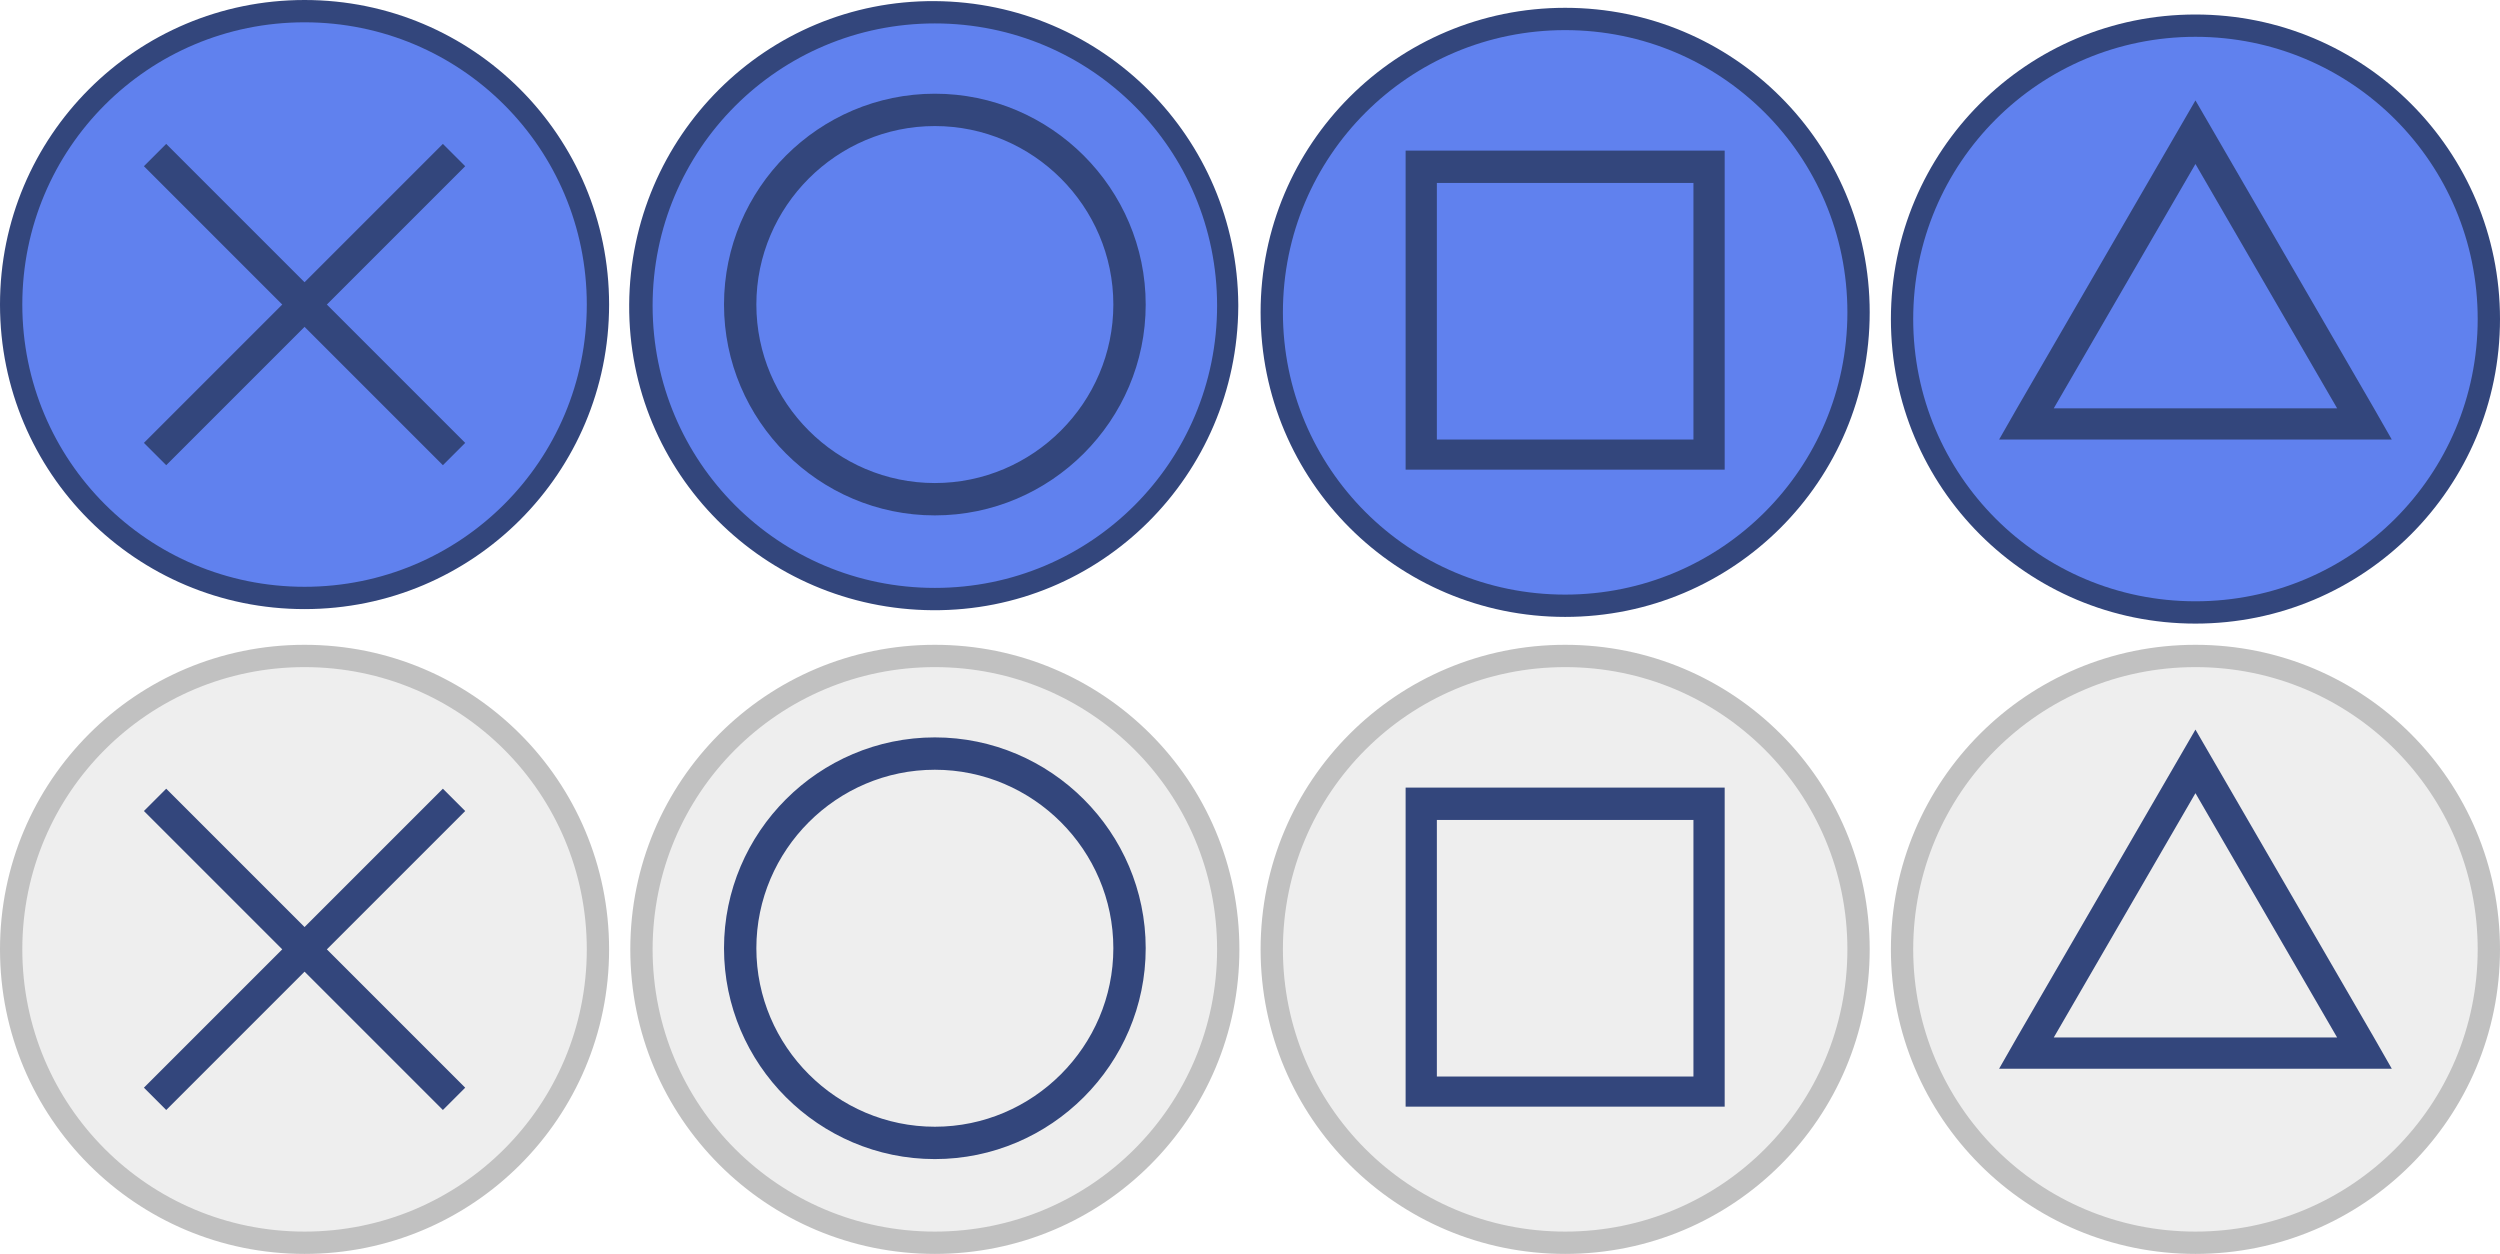
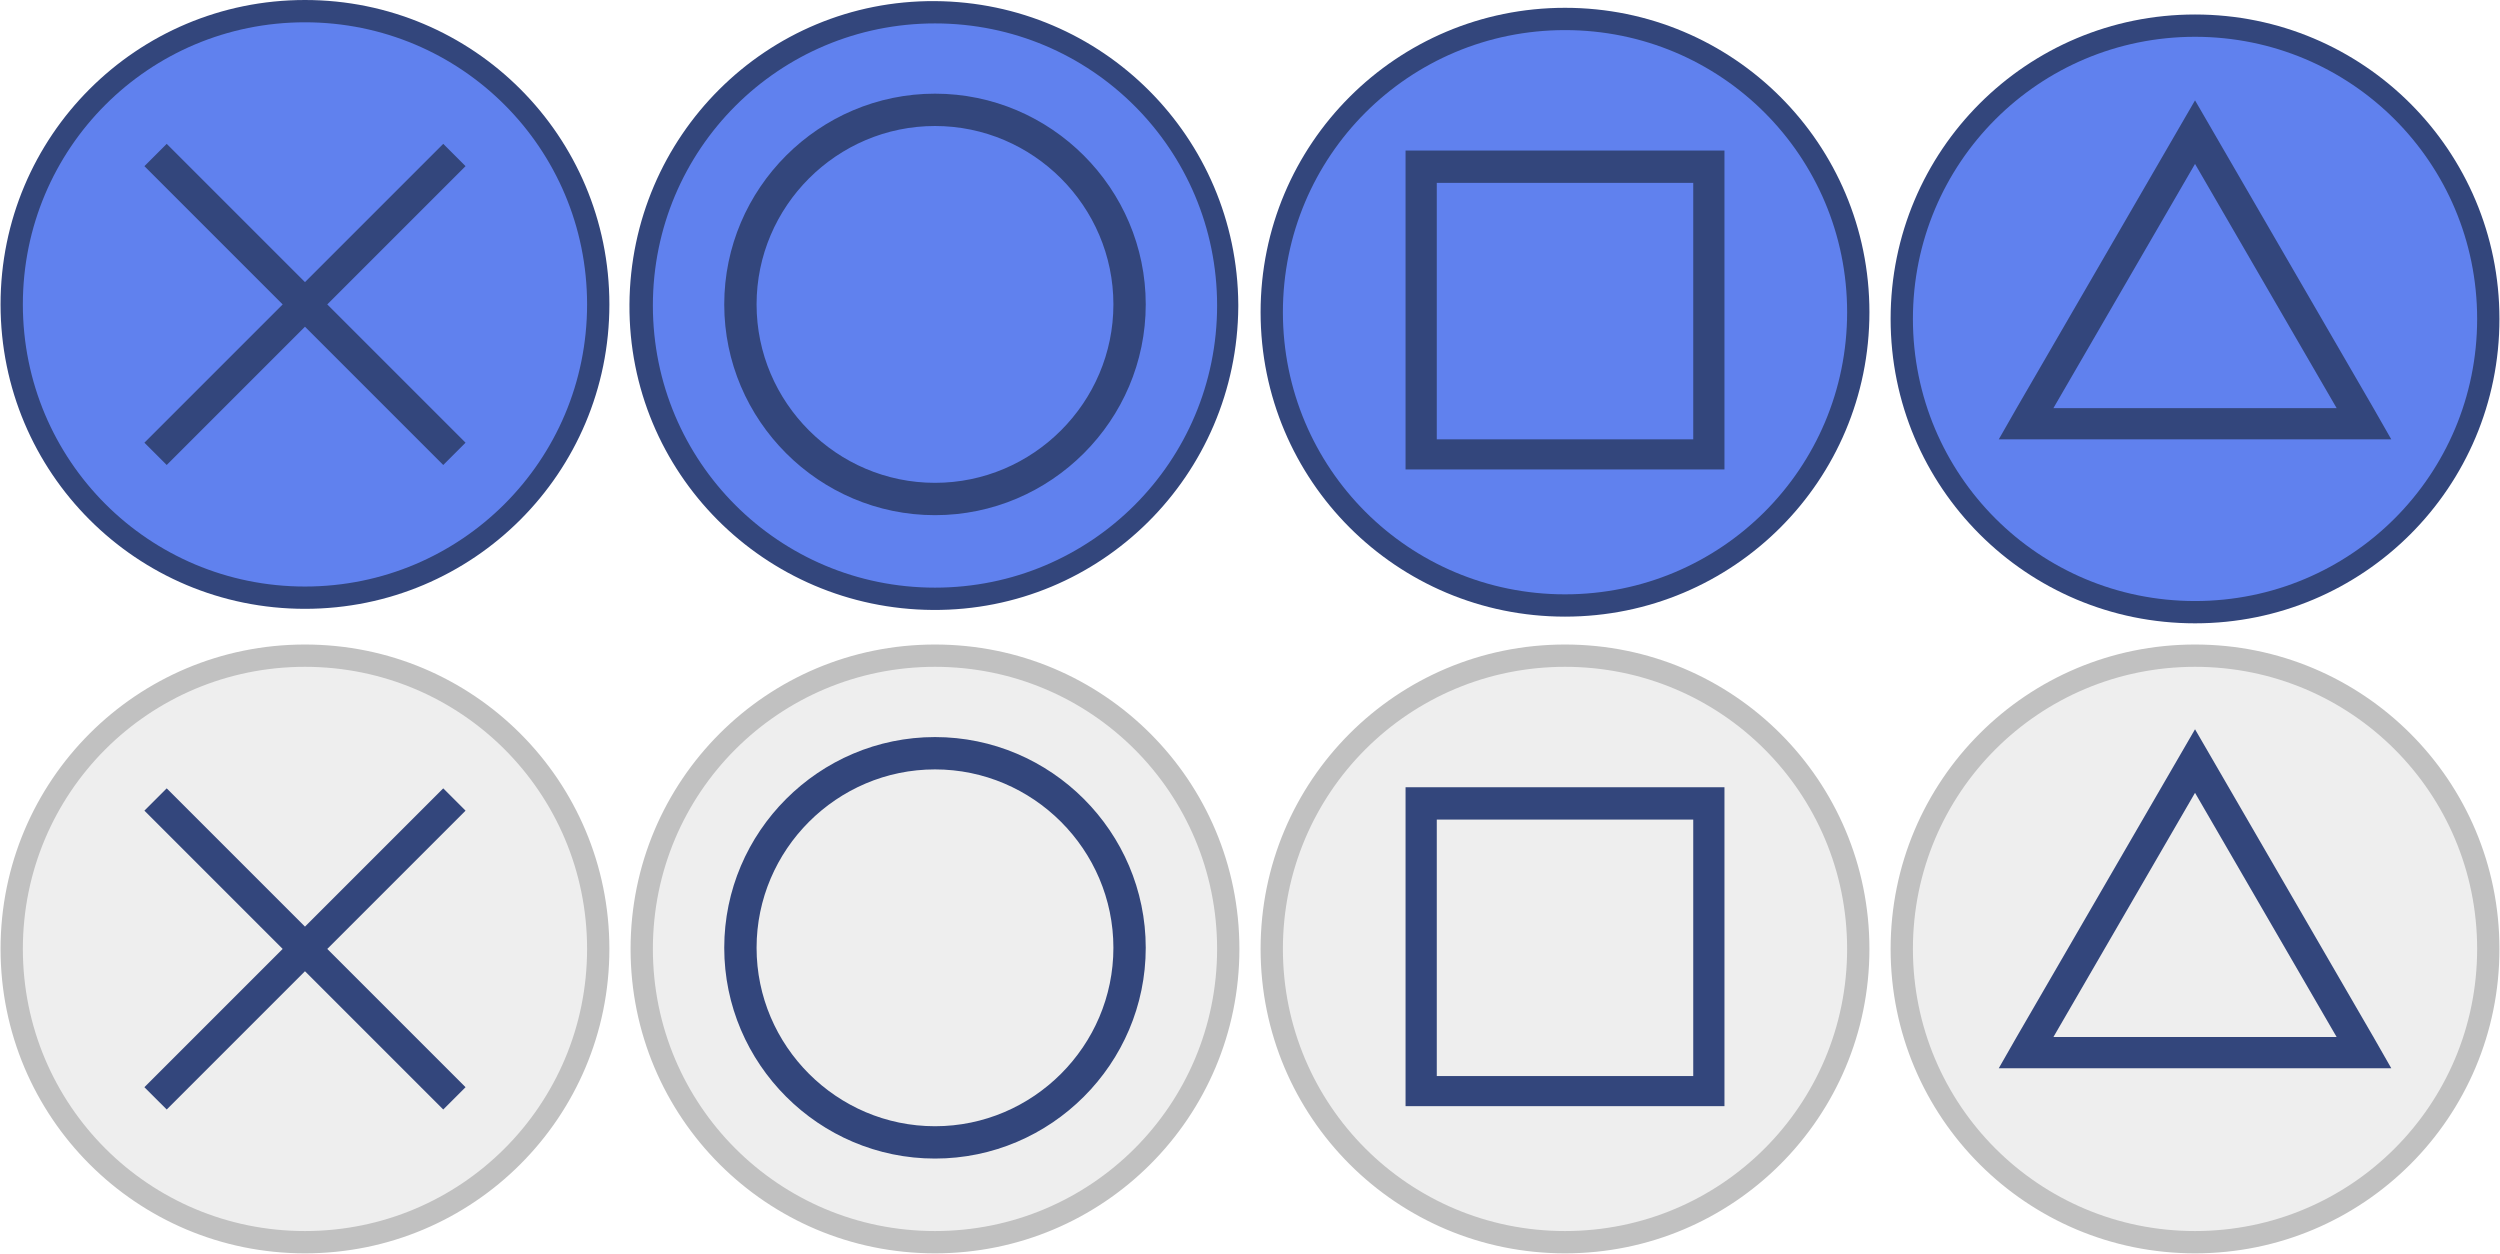
- <svg xmlns="http://www.w3.org/2000/svg" version="1.1" id="Ebene_1" x="0px" y="0px" viewBox="0 0 224.1 112.4" style="enable-background:new 0 0 224.1 112.4;" xml:space="preserve">
+ <svg xmlns="http://www.w3.org/2000/svg" version="1.1" id="Ebene_1" x="0px" y="0px" width="224" height="112.3" viewBox="0 0 224.1 112.4" style="enable-background:new 0 0 224.1 112.4;" xml:space="preserve">
  <style type="text/css">
	.st0{fill:#6081EE;}
	.st1{fill:#33467C;}
	.st2{fill:#EEEEEE;}
	.st3{fill:#C1C1C1;}
</style>
  <path class="st0" d="M27.3,53.6C12.8,53.6,1,41.8,1,27.3S12.8,1,27.3,1s26.3,11.8,26.3,26.3C53.6,41.8,41.8,53.6,27.3,53.6z" />
  <path class="st1" d="M27.3,2c14,0,25.3,11.3,25.3,25.3S41.3,52.6,27.3,52.6S2,41.3,2,27.3l0,0C2,13.3,13.3,2,27.3,2 M27.3,0  C12.2,0,0,12.2,0,27.3s12.2,27.3,27.3,27.3s27.3-12.2,27.3-27.3l0,0C54.6,12.2,42.4,0,27.3,0z" />
  <polygon class="st1" points="41.7,14.9 39.7,12.9 27.3,25.3 14.9,12.9 12.9,14.9 25.3,27.3 12.9,39.7 14.9,41.7 27.3,29.3   39.7,41.7 41.7,39.7 29.3,27.3 " />
  <path class="st0" d="M83.8,53.5c-14.5,0.1-26.3-11.7-26.4-26.2C57.3,12.8,69.1,1,83.6,0.9s26.3,11.7,26.4,26.2c0,0.1,0,0.1,0,0.2  C109.9,41.7,98.2,53.4,83.8,53.5z" />
  <path class="st1" d="M83.8,2.1c14,0,25.3,11.3,25.3,25.3S97.8,52.7,83.8,52.7S58.5,41.4,58.5,27.4C58.5,13.4,69.8,2.1,83.8,2.1   M83.8,0.1C68.7,0,56.5,12.2,56.4,27.3c-0.1,15.1,12.1,27.3,27.2,27.4s27.3-12.1,27.4-27.2c0-0.1,0-0.1,0-0.2  C110.9,12.3,98.8,0.2,83.8,0.1z" />
  <path class="st1" d="M83.8,8.4c-10.4,0-18.9,8.5-18.9,18.9s8.5,18.9,18.9,18.9s18.9-8.5,18.9-18.9C102.7,16.9,94.2,8.4,83.8,8.4z   M83.8,43.3c-8.8,0-16-7.2-16-16s7.2-16,16-16s16,7.2,16,16S92.6,43.3,83.8,43.3z" />
  <path class="st0" d="M140.3,54.1c-14.5,0-26.3-11.8-26.3-26.3s11.8-26.3,26.3-26.3s26.3,11.8,26.3,26.3  C166.6,42.3,154.8,54.1,140.3,54.1z" />
  <path class="st1" d="M140.3,2.7c14,0,25.3,11.3,25.3,25.3s-11.3,25.3-25.3,25.3C126.3,53.3,115,42,115,28  C115,14,126.3,2.7,140.3,2.7 M140.3,0.7C125.2,0.7,113,12.9,113,28s12.2,27.3,27.3,27.3s27.3-12.2,27.3-27.3  C167.6,12.9,155.4,0.7,140.3,0.7z" />
  <path class="st1" d="M151.8,13.5H126v28.6h28.6V13.5H151.8z M151.8,39.4h-23v-23h23V39.4z" />
  <path class="st0" d="M196.8,54.8c-14.5,0-26.3-11.8-26.3-26.3c0-14.5,11.8-26.3,26.3-26.3c14.5,0,26.3,11.8,26.3,26.3  C223.1,43,211.3,54.8,196.8,54.8z" />
  <path class="st1" d="M196.8,3.3c14,0,25.3,11.3,25.3,25.3s-11.3,25.3-25.3,25.3c-14,0-25.3-11.3-25.3-25.3  C171.5,14.6,182.8,3.3,196.8,3.3 M196.8,1.3c-15.1,0-27.3,12.2-27.3,27.3s12.2,27.3,27.3,27.3s27.3-12.2,27.3-27.3  C224.1,13.5,211.9,1.3,196.8,1.3z" />
  <path class="st1" d="M212.8,36.6L196.8,9l-16,27.6l-1.6,2.8h35.2L212.8,36.6z M196.8,36.6h-12.7l12.7-21.9l12.7,21.9H196.8z" />
  <path class="st2" d="M27.3,111.4C12.8,111.4,1,99.6,1,85.1s11.8-26.3,26.3-26.3s26.3,11.8,26.3,26.3  C53.6,99.6,41.8,111.4,27.3,111.4z" />
  <path class="st3" d="M27.3,59.8c14,0,25.3,11.3,25.3,25.3s-11.3,25.3-25.3,25.3S2,99.1,2,85.1l0,0C2,71.1,13.3,59.8,27.3,59.8   M27.3,57.8C12.2,57.8,0,70,0,85.1s12.2,27.3,27.3,27.3s27.3-12.2,27.3-27.3l0,0C54.6,70,42.4,57.8,27.3,57.8z" />
  <polygon class="st1" points="41.7,72.7 39.7,70.7 27.3,83.1 14.9,70.7 12.9,72.7 25.3,85.1 12.9,97.5 14.9,99.5 27.3,87.1   39.7,99.5 41.7,97.5 29.3,85.1 " />
  <path class="st2" d="M83.8,111.2c-14.5,0-26.3-11.8-26.3-26.3s11.8-26.3,26.3-26.3s26.3,11.8,26.3,26.3  C110.1,99.4,98.3,111.2,83.8,111.2z" />
  <path class="st3" d="M83.8,59.8c14,0,25.3,11.3,25.3,25.3s-11.3,25.3-25.3,25.3S58.5,99.1,58.5,85.1C58.5,71.1,69.8,59.8,83.8,59.8   M83.8,57.8c-15.1,0-27.3,12.2-27.3,27.3s12.2,27.3,27.3,27.3s27.3-12.2,27.3-27.3C111.1,70,98.9,57.8,83.8,57.8z" />
  <path class="st1" d="M83.8,66.1c-10.4,0-18.9,8.5-18.9,18.9c0,10.4,8.5,18.9,18.9,18.9c10.4,0,18.9-8.5,18.9-18.9c0,0,0,0,0,0  C102.7,74.6,94.2,66.1,83.8,66.1z M83.8,101c-8.8,0-16-7.2-16-16s7.2-16,16-16s16,7.2,16,16S92.6,101,83.8,101z" />
  <path class="st2" d="M140.3,111.2c-14.5,0-26.3-11.8-26.3-26.3s11.8-26.3,26.3-26.3c14.5,0,26.3,11.8,26.3,26.3  C166.6,99.4,154.8,111.2,140.3,111.2z" />
  <path class="st3" d="M140.3,59.8c14,0,25.3,11.3,25.3,25.3s-11.3,25.3-25.3,25.3c-14,0-25.3-11.3-25.3-25.3  C115,71.1,126.3,59.8,140.3,59.8 M140.3,57.8C125.2,57.8,113,70,113,85.1s12.2,27.3,27.3,27.3s27.3-12.2,27.3-27.3  C167.6,70,155.4,57.8,140.3,57.8z" />
  <path class="st1" d="M151.8,70.6H126v28.6h28.6V70.6H151.8z M151.8,96.5h-23v-23h23V96.5z" />
  <path class="st2" d="M196.8,111.3c-14.5,0-26.3-11.8-26.3-26.3c0-14.5,11.8-26.3,26.3-26.3c14.5,0,26.3,11.8,26.3,26.3  C223.1,99.5,211.3,111.3,196.8,111.3z" />
  <path class="st3" d="M196.8,59.8c14,0,25.3,11.3,25.3,25.3s-11.3,25.3-25.3,25.3c-14,0-25.3-11.3-25.3-25.3  C171.5,71.1,182.8,59.8,196.8,59.8 M196.8,57.8c-15.1,0-27.3,12.2-27.3,27.3s12.2,27.3,27.3,27.3s27.3-12.2,27.3-27.3  C224.1,70,211.9,57.8,196.8,57.8z" />
  <path class="st1" d="M212.8,93l-16-27.6l-16,27.6l-1.6,2.8h35.2L212.8,93z M196.8,93h-12.7l12.7-21.9L209.5,93H196.8z" />
</svg>
